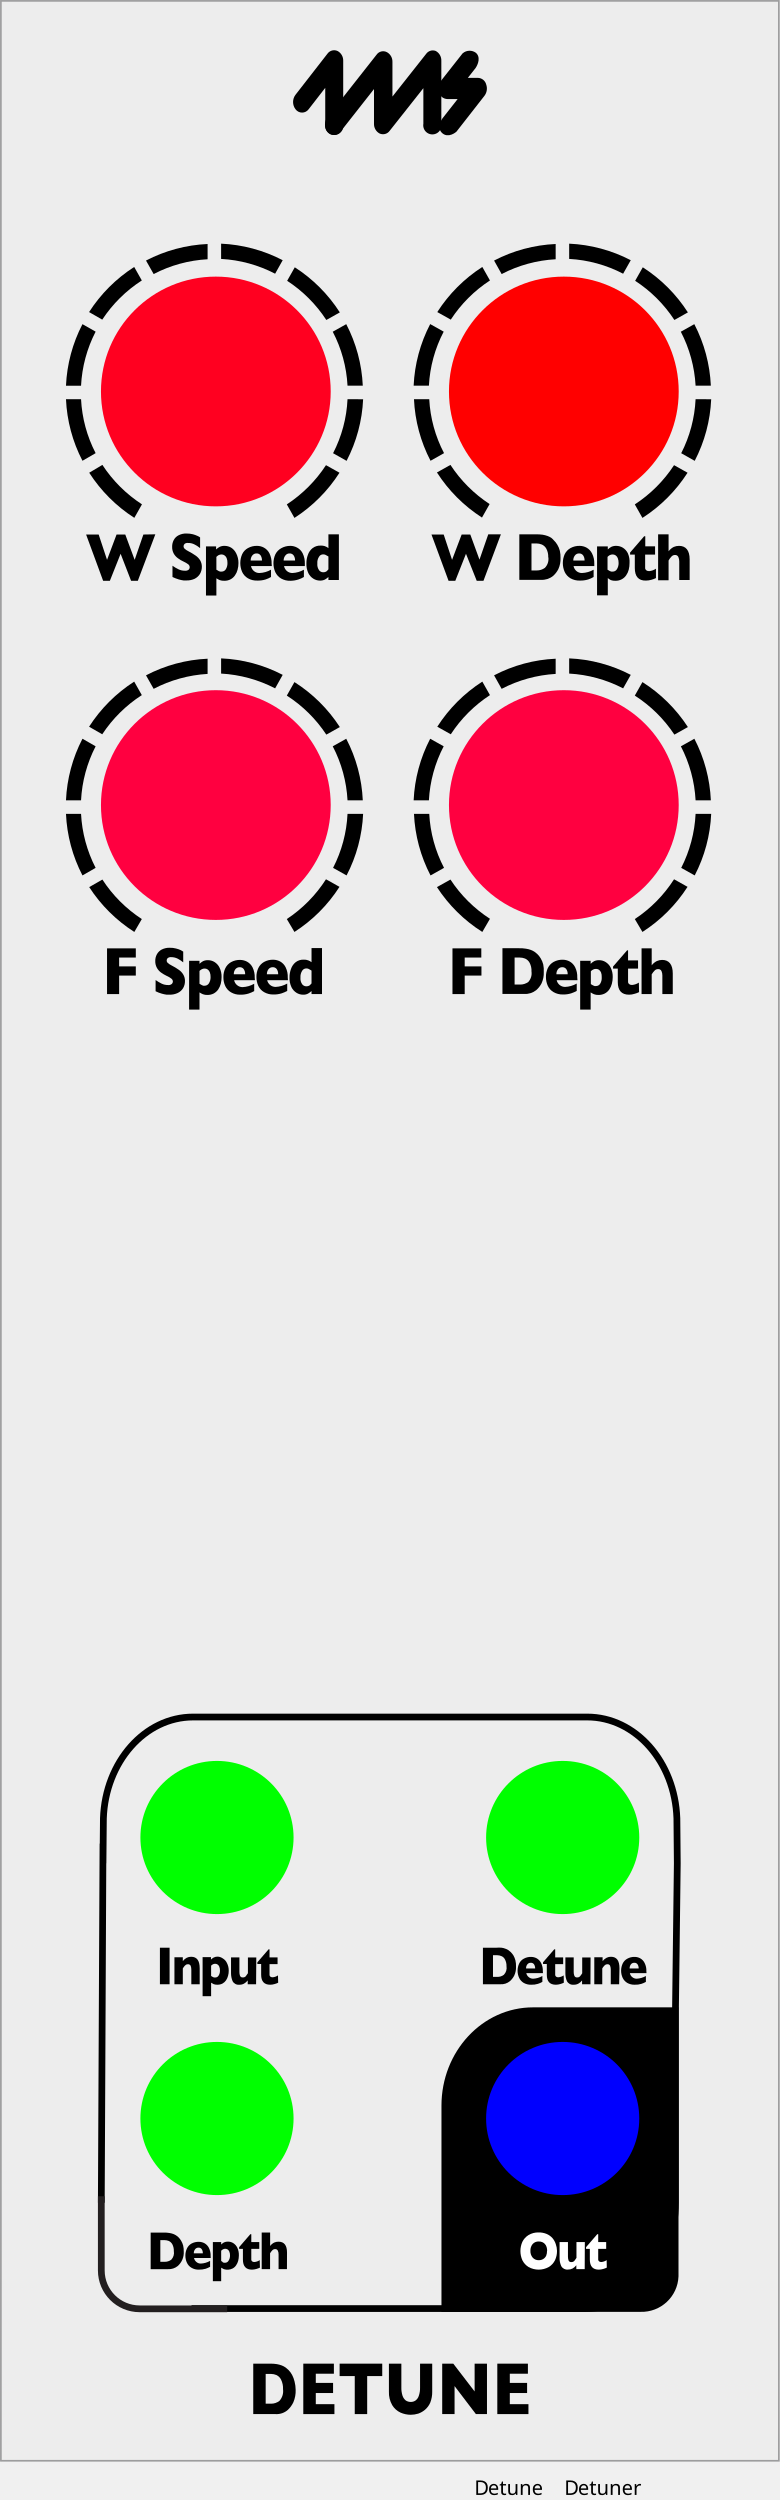
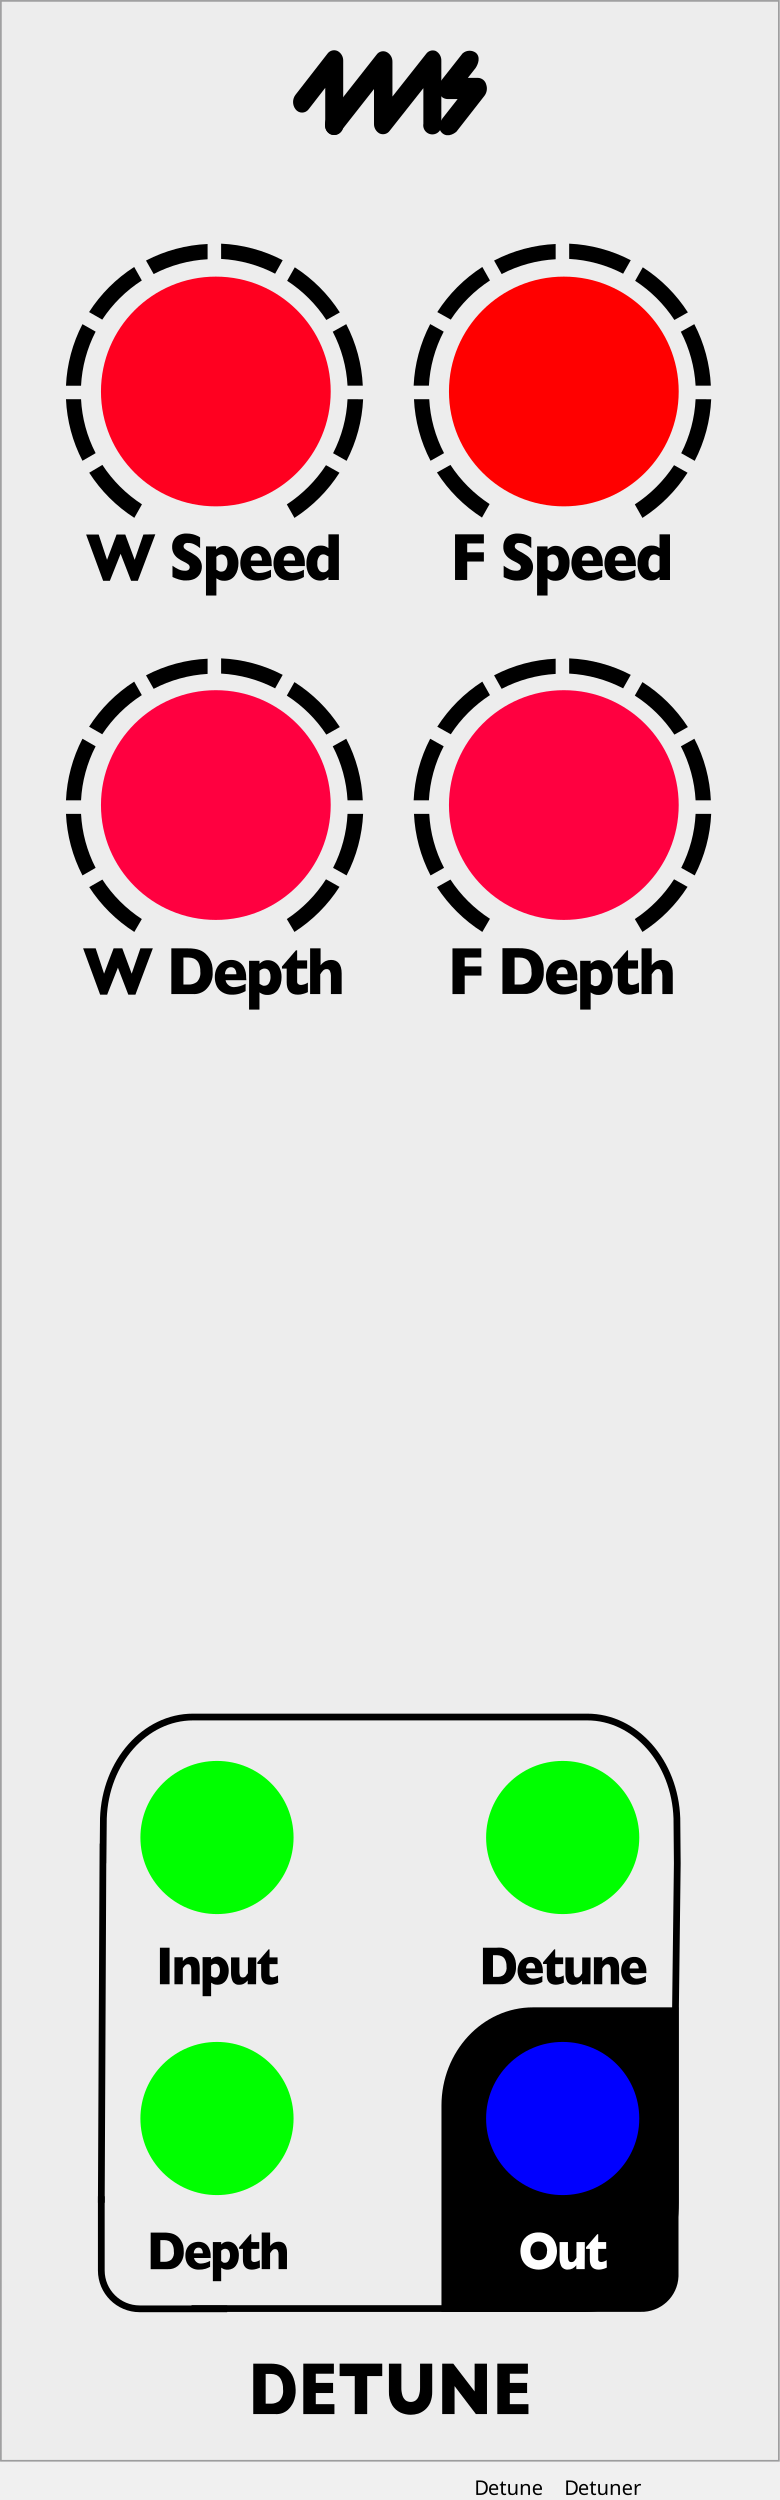
<svg xmlns="http://www.w3.org/2000/svg" width="40.73mm" height="130.6mm" viewBox="0 0 115.45 370.19">
  <g id="faceplate">
    <rect x="0.13" y="0.13" width="115.2" height="364.25" style="fill: #ededed;stroke: #9d9d9e;stroke-miterlimit: 10;stroke-width: 0.25px" />
    <path d="M100.47,318.76V297.24H78.94c-7.5,0-13.57,6.52-13.57,14.56v30.53H94.83a5.47,5.47,0,0,0,5.64-5.26V318.76Z" transform="translate(0)" />
-     <g>
-       <path d="M28.36,341.84H86.71c7.35,0,13.31-7,13.31-15.67V297.75l.27-21.85-.06-6.65c-.29-8.35-6.12-15-13.28-15H28.6c-7.17,0-13,6.67-13.29,15l-.06,6.65V273L15,326.17" transform="translate(0)" style="fill: none;stroke: #000;stroke-miterlimit: 10" />
-       <path d="M15,325.21v11a5.68,5.68,0,0,0,5.67,5.67H33.64" transform="translate(0)" style="fill: none;stroke: #231f20;stroke-miterlimit: 10" />
-     </g>
+     <path d="M28.36,341.84H86.71c7.35,0,13.31-7,13.31-15.67V297.75l.27-21.85-.06-6.65c-.29-8.35-6.12-15-13.28-15H28.6c-7.17,0-13,6.67-13.29,15l-.06,6.65V273L15,326.17" transform="translate(0)" style="fill: none;stroke: #000;stroke-miterlimit: 10" />
+     <path d="M15,325.21v11a5.68,5.68,0,0,0,5.67,5.67H33.64" transform="translate(0)" style="fill: none;stroke: #000;stroke-miterlimit: 10" />
    <g>
      <path d="M43.78,353.88a4.28,4.28,0,0,1-.34,1.84,3.76,3.76,0,0,1-.81,1.12,2.53,2.53,0,0,1-1.83.63H37.5V350H40a5.55,5.55,0,0,1,1,.07,4.26,4.26,0,0,1,.73.2,2.65,2.65,0,0,1,.56.3,3.58,3.58,0,0,1,.41.35,3.24,3.24,0,0,1,.55.74,4.17,4.17,0,0,1,.37,1A5.15,5.15,0,0,1,43.78,353.88Zm-1.87-.09a2.92,2.92,0,0,0-.29-1.42,1.48,1.48,0,0,0-.68-.68,2.14,2.14,0,0,0-.81-.17h-.79v4.41h.79a2,2,0,0,0,1.25-.42A2.15,2.15,0,0,0,41.91,353.79Z" transform="translate(0)" />
      <path d="M49.52,357.47H44.91V350h4.53v1.49H46.76v1.36h2.56v1.5H46.76V356h2.76Z" transform="translate(0)" />
      <path d="M56.6,351.84H54.37v5.63H52.53v-5.63H50.29V350H56.6Z" transform="translate(0)" />
      <path d="M64,354.14a4.2,4.2,0,0,1-.29,1.63,2.87,2.87,0,0,1-.78,1.06,3.22,3.22,0,0,1-1,.57,3.89,3.89,0,0,1-1.11.17,3.79,3.79,0,0,1-1.51-.32,2.81,2.81,0,0,1-1.23-1.1,3.7,3.7,0,0,1-.49-2V350h1.84v3.53a3.75,3.75,0,0,0,.17,1.21,1.54,1.54,0,0,0,.48.71,1.32,1.32,0,0,0,.74.22,1.2,1.2,0,0,0,.72-.22,1.37,1.37,0,0,0,.48-.7,3.47,3.47,0,0,0,.18-1.21V350H64Z" transform="translate(0)" />
      <path d="M72.11,357.47H70.47l-3.16-4.15v4.15H65.48V350h1.64l3.16,4.12V350h1.83Z" transform="translate(0)" />
      <path d="M78.25,357.47H73.64V350h4.53v1.49H75.49v1.36h2.56v1.5H75.49V356h2.76Z" transform="translate(0)" />
    </g>
    <g>
      <path d="M76.41,291.21a2.87,2.87,0,0,1-.27,1.34,2.92,2.92,0,0,1-.63.81,2,2,0,0,1-1.43.46H71.51v-5.41h2a4.2,4.2,0,0,1,.76,0,2.34,2.34,0,0,1,.58.15,1.91,1.91,0,0,1,.43.21,2.13,2.13,0,0,1,.32.26,2.84,2.84,0,0,1,.43.53,2.93,2.93,0,0,1,.29.72A3.48,3.48,0,0,1,76.41,291.21ZM75,291.14a2,2,0,0,0-.23-1,1,1,0,0,0-.53-.49,1.58,1.58,0,0,0-.63-.13H73v3.21h.61a1.54,1.54,0,0,0,1-.31A1.47,1.47,0,0,0,75,291.14Z" transform="translate(0)" />
-       <path d="M80.4,292.17H77.93a1,1,0,0,0,.36.59,1,1,0,0,0,.64.24,3.08,3.08,0,0,0,1.38-.4v.87a3.42,3.42,0,0,1-.66.29,3,3,0,0,1-1,.13,2.11,2.11,0,0,1-1.1-.27,1.7,1.7,0,0,1-.68-.75,2.53,2.53,0,0,1,0-2.11,1.58,1.58,0,0,1,.68-.72,2.11,2.11,0,0,1,1.1-.27,1.75,1.75,0,0,1,.82.21,1.62,1.62,0,0,1,.65.69,2.54,2.54,0,0,1,.26,1.22Zm-1.16-.69a1.06,1.06,0,0,0-.17-.62.55.55,0,0,0-.48-.22.6.6,0,0,0-.5.23.91.91,0,0,0-.19.61Z" transform="translate(0)" />
+       <path d="M80.4,292.17H77.93a1,1,0,0,0,.36.59,1,1,0,0,0,.64.24,3.12,3.12,0,0,0,1.38-.4v.87a3.42,3.42,0,0,1-.66.29,3.06,3.06,0,0,1-1,.13,2.11,2.11,0,0,1-1.1-.27,1.7,1.7,0,0,1-.68-.75,2.53,2.53,0,0,1,0-2.11,1.58,1.58,0,0,1,.68-.72,2.11,2.11,0,0,1,1.1-.27,1.75,1.75,0,0,1,.82.21,1.62,1.62,0,0,1,.65.69,2.54,2.54,0,0,1,.26,1.22Zm-1.16-.69a1.06,1.06,0,0,0-.17-.62.55.55,0,0,0-.48-.22.6.6,0,0,0-.5.23.91.91,0,0,0-.19.61Z" transform="translate(0)" />
      <path d="M83.49,293.59a2.58,2.58,0,0,1-.53.2,2.24,2.24,0,0,1-.65.1c-.9,0-1.34-.49-1.34-1.48v-1.59h-.56v-.25l1.66-1.92h.14v1.19h1.18v1H82.21v1.27a3.21,3.21,0,0,0,0,.36.43.43,0,0,0,.14.23.55.55,0,0,0,.34.09,1.68,1.68,0,0,0,.78-.28Z" transform="translate(0)" />
      <path d="M87.43,293.82H86.19v-.57a1.63,1.63,0,0,1-.55.48,1.35,1.35,0,0,1-.69.16,1,1,0,0,1-1-.53,2.79,2.79,0,0,1-.23-1.18v-2.34h1.23V292a1.42,1.42,0,0,0,.1.57.39.39,0,0,0,.41.24.54.54,0,0,0,.43-.17,2.92,2.92,0,0,0,.32-.45v-2.34h1.24Z" transform="translate(0)" />
-       <path d="M91.68,293.82H90.44v-2.15a1.7,1.7,0,0,0-.09-.57.39.39,0,0,0-.41-.24.57.57,0,0,0-.27.06.87.87,0,0,0-.21.17l-.15.19-.13.2v2.34H88v-4h1.23v.57a1.83,1.83,0,0,1,.59-.49,1.38,1.38,0,0,1,.65-.15q1.26,0,1.26,1.71Z" transform="translate(0)" />
-       <path d="M95.73,292.17H93.27a.93.93,0,0,0,.35.59,1,1,0,0,0,.64.24,3.05,3.05,0,0,0,1.38-.4v.87a3.42,3.42,0,0,1-.66.29,3,3,0,0,1-1,.13,2.11,2.11,0,0,1-1.1-.27,1.76,1.76,0,0,1-.68-.75,2.53,2.53,0,0,1,0-2.11,1.63,1.63,0,0,1,.68-.72,2.11,2.11,0,0,1,1.1-.27,1.72,1.72,0,0,1,.82.21,1.56,1.56,0,0,1,.65.69,2.43,2.43,0,0,1,.26,1.22Zm-1.16-.69a1.06,1.06,0,0,0-.17-.62.55.55,0,0,0-.48-.22.61.61,0,0,0-.5.23,1,1,0,0,0-.19.61Z" transform="translate(0)" />
+       <path d="M91.68,293.82H90.44v-2.15a1.7,1.7,0,0,0-.09-.57.4.4,0,0,0-.42-.24.55.55,0,0,0-.26.06.87.87,0,0,0-.21.17l-.15.19-.13.2v2.34H87.94v-4h1.24v.57a1.83,1.83,0,0,1,.59-.49,1.38,1.38,0,0,1,.65-.15q1.26,0,1.26,1.71Z" transform="translate(0)" />
+       <path d="M95.73,292.17H93.27a.93.93,0,0,0,.35.59,1,1,0,0,0,.64.24,3.05,3.05,0,0,0,1.38-.4v.87a3.42,3.42,0,0,1-.66.29,3,3,0,0,1-1,.13,2.11,2.11,0,0,1-1.1-.27,1.76,1.76,0,0,1-.68-.75,2.53,2.53,0,0,1,0-2.11,1.63,1.63,0,0,1,.68-.72,2.11,2.11,0,0,1,1.1-.27,1.72,1.72,0,0,1,.82.21,1.56,1.56,0,0,1,.65.69,2.54,2.54,0,0,1,.26,1.22Zm-1.16-.69a1.06,1.06,0,0,0-.17-.62.55.55,0,0,0-.48-.22.61.61,0,0,0-.5.23.91.91,0,0,0-.19.61Z" transform="translate(0)" />
    </g>
    <g>
      <path d="M82.48,333.3a3.21,3.21,0,0,1-.3,1.39,2.42,2.42,0,0,1-.92,1,3.08,3.08,0,0,1-3,0,2.51,2.51,0,0,1-.91-1,3.36,3.36,0,0,1,0-2.73,2.42,2.42,0,0,1,.91-1,2.75,2.75,0,0,1,1.5-.39,3,3,0,0,1,1.18.22,2.51,2.51,0,0,1,.85.6,2.6,2.6,0,0,1,.5.89A3.16,3.16,0,0,1,82.48,333.3Zm-1.46,0a1.94,1.94,0,0,0-.08-.56,1.11,1.11,0,0,0-.24-.44,1.05,1.05,0,0,0-.39-.29,1.25,1.25,0,0,0-.53-.1,1.15,1.15,0,0,0-.91.38,1.5,1.5,0,0,0-.33,1,1.47,1.47,0,0,0,.33,1,1.14,1.14,0,0,0,.91.39,1.2,1.2,0,0,0,.67-.18,1.14,1.14,0,0,0,.43-.49A1.81,1.81,0,0,0,81,333.3Z" transform="translate(0)" style="fill: #fff" />
      <path d="M86.58,336H85.34v-.57a2,2,0,0,1-.55.48,1.46,1.46,0,0,1-.69.16,1,1,0,0,1-1-.53,2.8,2.8,0,0,1-.24-1.18V332h1.24v2.15a1.7,1.7,0,0,0,.09.57.4.4,0,0,0,.42.24.58.58,0,0,0,.43-.17,3.8,3.8,0,0,0,.32-.45V332h1.24Z" transform="translate(0)" style="fill: #fff" />
      <path d="M89.85,335.78a3,3,0,0,1-.53.2,2.5,2.5,0,0,1-.65.1c-.89,0-1.33-.5-1.33-1.49V333h-.56v-.25l1.66-1.92h.14V332h1.18v1H88.58v1.27a1.84,1.84,0,0,0,0,.36.37.37,0,0,0,.14.23.51.51,0,0,0,.34.09,1.65,1.65,0,0,0,.77-.28Z" transform="translate(0)" style="fill: #fff" />
    </g>
    <g>
      <path d="M25.11,293.82H23.68v-5.41h1.43Z" transform="translate(0)" />
      <path d="M29.57,293.82H28.33v-2.15a1.7,1.7,0,0,0-.09-.57.41.41,0,0,0-.42-.24.6.6,0,0,0-.27.06,1.06,1.06,0,0,0-.2.17l-.15.19-.13.2v2.34H25.83v-4h1.24v.57a1.8,1.8,0,0,1,.58-.49,1.45,1.45,0,0,1,.66-.15q1.26,0,1.26,1.71Z" transform="translate(0)" />
      <path d="M33.87,291.8a2.76,2.76,0,0,1-.1.77,2.15,2.15,0,0,1-.3.67,1.53,1.53,0,0,1-.53.48,1.6,1.6,0,0,1-.75.17,1.54,1.54,0,0,1-.54-.08,2.56,2.56,0,0,1-.39-.22v2H30v-5.79h1.24v.36a1.73,1.73,0,0,1,.41-.3,1.18,1.18,0,0,1,.61-.13A1.44,1.44,0,0,1,33,290a1.52,1.52,0,0,1,.6.67A2.41,2.41,0,0,1,33.87,291.8Zm-1.3,0a1.42,1.42,0,0,0-.1-.59.66.66,0,0,0-.26-.32.56.56,0,0,0-.33-.1.68.68,0,0,0-.36.08,1.21,1.21,0,0,0-.26.2v1.52l.14.09.15.08.15.06.18,0a.57.57,0,0,0,.49-.28A1.32,1.32,0,0,0,32.57,291.84Z" transform="translate(0)" />
      <path d="M37.92,293.82H36.68v-.57a1.73,1.73,0,0,1-.55.48,1.35,1.35,0,0,1-.69.16,1,1,0,0,1-1-.53,3,3,0,0,1-.23-1.18v-2.34h1.24V292a1.62,1.62,0,0,0,.09.57.4.4,0,0,0,.42.24.54.54,0,0,0,.43-.17,3.8,3.8,0,0,0,.32-.45v-2.34h1.24Z" transform="translate(0)" />
      <path d="M41.19,293.59a2.58,2.58,0,0,1-.53.2,2.19,2.19,0,0,1-.65.1c-.89,0-1.34-.49-1.34-1.48v-1.59h-.56v-.25l1.66-1.92h.14v1.19H41.1v1H39.91v1.27a1.73,1.73,0,0,0,0,.36.41.41,0,0,0,.13.23.55.55,0,0,0,.34.09,1.64,1.64,0,0,0,.78-.28Z" transform="translate(0)" />
    </g>
    <g>
      <path d="M27.21,333.4a2.65,2.65,0,0,1-.9,2.15,2.1,2.1,0,0,1-1.43.46H22.31v-5.42h2a4.18,4.18,0,0,1,.76.06,3,3,0,0,1,.57.14,2.57,2.57,0,0,1,.44.22,2.72,2.72,0,0,1,.32.25,2.52,2.52,0,0,1,.42.54,2.71,2.71,0,0,1,.3.71A3.62,3.62,0,0,1,27.21,333.4Zm-1.47-.07a2,2,0,0,0-.22-1,1.15,1.15,0,0,0-.53-.5,1.76,1.76,0,0,0-.63-.12h-.62v3.21h.62a1.6,1.6,0,0,0,1-.31A1.47,1.47,0,0,0,25.74,333.33Z" transform="translate(0)" />
-       <path d="M31.2,334.36H28.73a1,1,0,0,0,.36.59.93.93,0,0,0,.64.23,3,3,0,0,0,1.38-.4v.88a4.18,4.18,0,0,1-.66.29,3.39,3.39,0,0,1-1,.13,2,2,0,0,1-1.1-.28,1.65,1.65,0,0,1-.67-.74,2.43,2.43,0,0,1-.23-1.06,2.38,2.38,0,0,1,.23-1.05,1.63,1.63,0,0,1,.67-.73,2.24,2.24,0,0,1,1.1-.26,1.76,1.76,0,0,1,.83.21,1.65,1.65,0,0,1,.65.68,2.61,2.61,0,0,1,.26,1.23Zm-1.17-.7a1,1,0,0,0-.16-.61.56.56,0,0,0-.48-.23.61.61,0,0,0-.5.24.88.88,0,0,0-.19.6Z" transform="translate(0)" />
+       <path d="M31.2,334.36H28.73a1,1,0,0,0,.36.59.93.93,0,0,0,.63.23,3,3,0,0,0,1.39-.4v.88a4.18,4.18,0,0,1-.66.29,3.39,3.39,0,0,1-1,.13,2,2,0,0,1-1.1-.28,1.73,1.73,0,0,1-.68-.74,2.42,2.42,0,0,1-.22-1.06,2.38,2.38,0,0,1,.22-1.05,1.71,1.71,0,0,1,.68-.73,2.24,2.24,0,0,1,1.1-.26,1.76,1.76,0,0,1,.83.21,1.65,1.65,0,0,1,.65.68,2.61,2.61,0,0,1,.26,1.23Zm-1.17-.7a1,1,0,0,0-.16-.61.56.56,0,0,0-.48-.23.59.59,0,0,0-.5.24.88.88,0,0,0-.19.6Z" transform="translate(0)" />
      <path d="M35.37,334a3.25,3.25,0,0,1-.1.77,2.16,2.16,0,0,1-.31.67,1.38,1.38,0,0,1-.52.47,1.73,1.73,0,0,1-1.29.1,2.65,2.65,0,0,1-.4-.22v2H31.52V332h1.23v.36a2.45,2.45,0,0,1,.41-.31,1.32,1.32,0,0,1,.61-.12,1.47,1.47,0,0,1,.75.21,1.66,1.66,0,0,1,.61.67A2.48,2.48,0,0,1,35.37,334Zm-1.31,0a1.37,1.37,0,0,0-.1-.58.72.72,0,0,0-.25-.33.7.7,0,0,0-.33-.1.74.74,0,0,0-.36.08,1.31,1.31,0,0,0-.27.21v1.52l.14.08L33,335l.16.06.18,0a.58.58,0,0,0,.49-.28A1.35,1.35,0,0,0,34.06,334Z" transform="translate(0)" />
      <path d="M38.49,335.78a3.33,3.33,0,0,1-.53.2,2.64,2.64,0,0,1-.65.1c-.89,0-1.34-.5-1.34-1.49V333h-.56v-.25l1.66-1.92h.14V332h1.18v1H37.21v1.27a1.73,1.73,0,0,0,0,.36.36.36,0,0,0,.13.23.55.55,0,0,0,.34.09,1.64,1.64,0,0,0,.78-.28Z" transform="translate(0)" />
      <path d="M42.49,336H41.25v-2.2a1.17,1.17,0,0,0-.11-.53.4.4,0,0,0-.4-.23.54.54,0,0,0-.41.17,2,2,0,0,0-.34.45V336H38.75v-5.42H40v2a1.7,1.7,0,0,1,.6-.51,1.53,1.53,0,0,1,.64-.13c.84,0,1.26.54,1.26,1.61Z" transform="translate(0)" />
    </g>
    <path d="M103,57.11h2.26A21.88,21.88,0,0,0,102.81,48l-2,1.12A19.6,19.6,0,0,1,103,57.11Z" transform="translate(0)" />
    <path d="M103,59.11a19.55,19.55,0,0,1-2.13,8l2,1.13a21.88,21.88,0,0,0,2.44-9.12Z" transform="translate(0)" />
    <g>
      <path d="M23,79.12,20.41,86h-1l-1.55-4-1.59,4h-1l-2.52-6.85h1.86l1.24,3.75,1.41-3.75h1.29l1.39,3.75,1.29-3.75Z" transform="translate(0)" />
      <path d="M29.89,83.92A2.07,2.07,0,0,1,29.6,85a2,2,0,0,1-.79.71,2.73,2.73,0,0,1-1.18.24l-.45,0a4.81,4.81,0,0,1-.71-.15,6.81,6.81,0,0,1-.93-.36V83.77a5.63,5.63,0,0,0,.89.53,2.11,2.11,0,0,0,.93.21.78.78,0,0,0,.6-.17.53.53,0,0,0,.13-.33.56.56,0,0,0-.23-.46,3.72,3.72,0,0,0-.67-.39,4.16,4.16,0,0,1-.86-.51,2.14,2.14,0,0,1-.61-.69,2,2,0,0,1-.23-1,2.07,2.07,0,0,1,.24-1,1.63,1.63,0,0,1,.72-.7A2.39,2.39,0,0,1,27.63,79a3.89,3.89,0,0,1,.93.11,4.1,4.1,0,0,1,.69.25,1.81,1.81,0,0,1,.38.22v1.58a4.72,4.72,0,0,0-.81-.53,2,2,0,0,0-1-.23.67.67,0,0,0-.49.14.49.49,0,0,0-.15.36.47.47,0,0,0,.15.35,2.46,2.46,0,0,0,.54.36,9.32,9.32,0,0,1,1.1.66,2.43,2.43,0,0,1,.65.67A1.89,1.89,0,0,1,29.89,83.92Z" transform="translate(0)" />
      <path d="M35.31,83.36a3.44,3.44,0,0,1-.13,1,2.52,2.52,0,0,1-.38.83,1.84,1.84,0,0,1-.65.59,1.89,1.89,0,0,1-.94.22,1.75,1.75,0,0,1-.67-.1,3.06,3.06,0,0,1-.5-.27v2.55H30.5V80.91H32v.45a2.39,2.39,0,0,1,.52-.38,1.6,1.6,0,0,1,.76-.15,1.93,1.93,0,0,1,.94.26,2.07,2.07,0,0,1,.75.84A3.06,3.06,0,0,1,35.31,83.36Zm-1.63,0a1.89,1.89,0,0,0-.12-.73.89.89,0,0,0-.33-.4.76.76,0,0,0-.4-.13,1,1,0,0,0-.46.1,1.87,1.87,0,0,0-.33.26v1.9l.18.1a.87.87,0,0,0,.18.11l.2.07a.85.85,0,0,0,.23,0,.72.72,0,0,0,.61-.35A1.66,1.66,0,0,0,33.68,83.4Z" transform="translate(0)" />
      <path d="M40.25,83.82H37.17a1.23,1.23,0,0,0,.44.75,1.22,1.22,0,0,0,.8.28,3.74,3.74,0,0,0,1.72-.49v1.08a3.94,3.94,0,0,1-.82.37,3.86,3.86,0,0,1-1.23.16,2.56,2.56,0,0,1-1.37-.34,2.12,2.12,0,0,1-.85-.93,3.25,3.25,0,0,1,0-2.64,2,2,0,0,1,.85-.9,2.65,2.65,0,0,1,1.37-.33,2.1,2.1,0,0,1,1,.26,2,2,0,0,1,.82.85,3.28,3.28,0,0,1,.32,1.53ZM38.79,83a1.34,1.34,0,0,0-.2-.76.7.7,0,0,0-.6-.29.77.77,0,0,0-.63.3,1.13,1.13,0,0,0-.24.75Z" transform="translate(0)" />
      <path d="M45.14,83.82H42.06a1.28,1.28,0,0,0,.44.75,1.24,1.24,0,0,0,.8.28A3.78,3.78,0,0,0,45,84.36v1.08a4.19,4.19,0,0,1-.82.37A4,4,0,0,1,43,86a2.62,2.62,0,0,1-1.38-.34,2.18,2.18,0,0,1-.85-.93,3.25,3.25,0,0,1,0-2.64,2.11,2.11,0,0,1,.85-.9A2.71,2.71,0,0,1,43,80.83a2.09,2.09,0,0,1,1,.26,1.93,1.93,0,0,1,.82.85,3.28,3.28,0,0,1,.32,1.53ZM43.69,83a1.27,1.27,0,0,0-.21-.76.7.7,0,0,0-.6-.29.74.74,0,0,0-.62.3A1.13,1.13,0,0,0,42,83Z" transform="translate(0)" />
      <path d="M50.18,85.88H48.63v-.44a3,3,0,0,1-.52.38,1.57,1.57,0,0,1-.76.15,1.81,1.81,0,0,1-.93-.27,2,2,0,0,1-.76-.83,3.08,3.08,0,0,1-.29-1.44,3.57,3.57,0,0,1,.22-1.27,2.13,2.13,0,0,1,.7-1,1.84,1.84,0,0,1,1.17-.37,1.64,1.64,0,0,1,1.17.38V79.12h1.55ZM48.63,84.3V82.4l-.43-.24a.8.8,0,0,0-.36-.07.69.69,0,0,0-.6.35,1.58,1.58,0,0,0-.25,1,1.47,1.47,0,0,0,.26,1,.76.76,0,0,0,.59.3.9.9,0,0,0,.46-.1A1.79,1.79,0,0,0,48.63,84.3Z" transform="translate(0)" />
    </g>
    <g>
      <path d="M40.74,40.53l1.12-2a21.89,21.89,0,0,0-9.12-2.45v2.26A19.61,19.61,0,0,1,40.74,40.53Z" transform="translate(0)" />
      <path d="M48.32,47.38l2-1.12a22.13,22.13,0,0,0-6.67-6.68l-1.13,2A19.89,19.89,0,0,1,48.32,47.38Z" transform="translate(0)" />
      <path d="M21,41.53l-1.13-2a22.17,22.17,0,0,0-6.68,6.68l1.95,1.12A19.93,19.93,0,0,1,21,41.53Z" transform="translate(0)" />
      <path d="M51.46,57.11h2.26A21.89,21.89,0,0,0,51.27,48l-2,1.12A19.45,19.45,0,0,1,51.46,57.11Z" transform="translate(0)" />
      <path d="M30.74,38.39V36.13a21.89,21.89,0,0,0-9.12,2.45l1.13,2A19.6,19.6,0,0,1,30.74,38.39Z" transform="translate(0)" />
      <path d="M15.16,68.84,13.21,70a22.17,22.17,0,0,0,6.68,6.68l1.13-2A20,20,0,0,1,15.16,68.84Z" transform="translate(0)" />
      <path d="M42.47,74.69l1.13,2A22.13,22.13,0,0,0,50.27,70l-2-1.12A20,20,0,0,1,42.47,74.69Z" transform="translate(0)" />
      <path d="M51.46,59.11a19.41,19.41,0,0,1-2.14,8l2,1.13a21.89,21.89,0,0,0,2.45-9.12Z" transform="translate(0)" />
      <path d="M12,59.11H9.77a21.88,21.88,0,0,0,2.44,9.12l1.95-1.13A19.55,19.55,0,0,1,12,59.11Z" transform="translate(0)" />
      <path d="M14.16,49.11,12.21,48a21.88,21.88,0,0,0-2.44,9.12H12A19.6,19.6,0,0,1,14.16,49.11Z" transform="translate(0)" />
    </g>
    <g>
-       <path d="M74.17,79.12,71.59,86h-1L69,82l-1.58,4h-1l-2.53-6.85H65.7l1.24,3.75,1.42-3.75h1.28L71,82.87l1.3-3.75Z" transform="translate(0)" />
-       <path d="M83,82.62a3.59,3.59,0,0,1-.33,1.67,3.44,3.44,0,0,1-.78,1,2.63,2.63,0,0,1-1.8.57H76.9V79.12h2.47a6.46,6.46,0,0,1,1,.06,4.43,4.43,0,0,1,.72.19,2.72,2.72,0,0,1,.54.27A2.55,2.55,0,0,1,82,80a3,3,0,0,1,.53.67,3.13,3.13,0,0,1,.37.89A4.31,4.31,0,0,1,83,82.62Zm-1.82-.09a2.53,2.53,0,0,0-.28-1.28,1.41,1.41,0,0,0-.67-.62,2.18,2.18,0,0,0-.79-.16H78.7v4h.76a2,2,0,0,0,1.22-.38A1.87,1.87,0,0,0,81.2,82.53Z" transform="translate(0)" />
-       <path d="M88,83.82H84.93a1.28,1.28,0,0,0,.44.75,1.24,1.24,0,0,0,.8.28,3.78,3.78,0,0,0,1.73-.49v1.08a4.19,4.19,0,0,1-.82.37,4,4,0,0,1-1.23.16,2.62,2.62,0,0,1-1.38-.34,2.18,2.18,0,0,1-.85-.93,3.25,3.25,0,0,1,0-2.64,2.11,2.11,0,0,1,.85-.9,2.71,2.71,0,0,1,1.38-.33,2.16,2.16,0,0,1,1,.26,2,2,0,0,1,.81.85A3.16,3.16,0,0,1,88,83.47ZM86.56,83a1.27,1.27,0,0,0-.21-.76.7.7,0,0,0-.6-.29.75.75,0,0,0-.62.3,1.13,1.13,0,0,0-.24.75Z" transform="translate(0)" />
-       <path d="M93.22,83.36a3.85,3.85,0,0,1-.12,1,2.52,2.52,0,0,1-.38.83,1.79,1.79,0,0,1-.66.59,1.88,1.88,0,0,1-.93.22,1.81,1.81,0,0,1-.68-.1A3,3,0,0,1,90,85.6v2.55H88.41V80.91H90v.45a2.33,2.33,0,0,1,.51-.38,1.65,1.65,0,0,1,.77-.15,1.9,1.9,0,0,1,.93.26,2,2,0,0,1,.76.84A3.06,3.06,0,0,1,93.22,83.36Zm-1.62,0a1.87,1.87,0,0,0-.13-.73.88.88,0,0,0-.32-.4.79.79,0,0,0-.41-.13,1,1,0,0,0-.45.1,1.35,1.35,0,0,0-.33.26v1.9l.17.1a.93.93,0,0,0,.19.11l.2.07a.78.78,0,0,0,.22,0,.71.71,0,0,0,.61-.35A1.66,1.66,0,0,0,91.6,83.4Z" transform="translate(0)" />
-       <path d="M97.13,85.6a3.7,3.7,0,0,1-.67.25,2.94,2.94,0,0,1-.81.12C94.54,86,94,85.35,94,84.12v-2h-.7v-.3l2.08-2.41h.17v1.49H97v1.22H95.53v1.6a2.81,2.81,0,0,0,0,.45.49.49,0,0,0,.17.28.67.67,0,0,0,.43.12,2.08,2.08,0,0,0,1-.36Z" transform="translate(0)" />
-       <path d="M102.12,85.88h-1.54V83.14a1.59,1.59,0,0,0-.13-.66.51.51,0,0,0-.51-.3.69.69,0,0,0-.51.23A2.5,2.5,0,0,0,99,83v2.92H97.45V79.12H99v2.51a2.27,2.27,0,0,1,.76-.64,1.92,1.92,0,0,1,.79-.16c1,0,1.57.66,1.57,2Z" transform="translate(0)" />
+       <path d="M71.65,83.15H69.18v2.73h-1.8V79.12h4.27v1.35H69.18v1.31h2.47Z" transform="translate(0)" />
+       <path d="M78.93,83.92a2.07,2.07,0,0,1-.29,1.1,2,2,0,0,1-.8.71,2.72,2.72,0,0,1-1.17.24l-.45,0a5.18,5.18,0,0,1-.72-.15,7.24,7.24,0,0,1-.92-.36V83.77a5.56,5.56,0,0,0,.88.53,2.15,2.15,0,0,0,.94.21.75.75,0,0,0,.59-.17.55.55,0,0,0,.14-.33.59.59,0,0,0-.23-.46,3.86,3.86,0,0,0-.68-.39,4.76,4.76,0,0,1-.86-.51,2.23,2.23,0,0,1-.6-.69,1.9,1.9,0,0,1-.23-1,2.06,2.06,0,0,1,.23-1,1.74,1.74,0,0,1,.72-.7A2.43,2.43,0,0,1,76.67,79a3.8,3.8,0,0,1,.92.11,4.25,4.25,0,0,1,.7.25,2.13,2.13,0,0,1,.38.22v1.58a5.24,5.24,0,0,0-.82-.53,2,2,0,0,0-1-.23.66.66,0,0,0-.48.14.49.49,0,0,0-.15.36.47.47,0,0,0,.15.35,2.46,2.46,0,0,0,.54.36,9.09,9.09,0,0,1,1.09.66,2.17,2.17,0,0,1,.65.67A1.8,1.8,0,0,1,78.93,83.92Z" transform="translate(0)" />
+       <path d="M84.34,83.36a3.85,3.85,0,0,1-.12,1,2.52,2.52,0,0,1-.38.83,1.79,1.79,0,0,1-.66.59,1.88,1.88,0,0,1-.93.22,1.81,1.81,0,0,1-.68-.1,3,3,0,0,1-.49-.27v2.55H79.53V80.91h1.55v.45a2.12,2.12,0,0,1,.51-.38,1.63,1.63,0,0,1,.76-.15,1.91,1.91,0,0,1,.94.26,2,2,0,0,1,.76.84A3.06,3.06,0,0,1,84.34,83.36Zm-1.62,0a1.87,1.87,0,0,0-.13-.73.88.88,0,0,0-.32-.4.79.79,0,0,0-.41-.13,1,1,0,0,0-.45.1,1.35,1.35,0,0,0-.33.26v1.9l.17.1a.93.93,0,0,0,.19.11l.19.07a.91.91,0,0,0,.23,0,.71.71,0,0,0,.61-.35A1.66,1.66,0,0,0,82.72,83.4Z" transform="translate(0)" />
+       <path d="M89.28,83.82H86.2a1.28,1.28,0,0,0,.44.75,1.24,1.24,0,0,0,.8.28,3.78,3.78,0,0,0,1.73-.49v1.08a4.19,4.19,0,0,1-.82.37,4,4,0,0,1-1.23.16,2.62,2.62,0,0,1-1.38-.34,2.18,2.18,0,0,1-.85-.93,3.25,3.25,0,0,1,0-2.64,2.11,2.11,0,0,1,.85-.9,2.71,2.71,0,0,1,1.38-.33,2.16,2.16,0,0,1,1,.26,2,2,0,0,1,.81.85,3.28,3.28,0,0,1,.32,1.53ZM87.83,83a1.27,1.27,0,0,0-.21-.76.7.7,0,0,0-.6-.29.75.75,0,0,0-.62.3,1.13,1.13,0,0,0-.24.75Z" transform="translate(0)" />
+       <path d="M94.18,83.82H91.1a1.23,1.23,0,0,0,.44.75,1.22,1.22,0,0,0,.8.28,3.74,3.74,0,0,0,1.72-.49v1.08a3.94,3.94,0,0,1-.82.37A3.86,3.86,0,0,1,92,86a2.56,2.56,0,0,1-1.37-.34,2.12,2.12,0,0,1-.85-.93,3.25,3.25,0,0,1,0-2.64,2,2,0,0,1,.85-.9A2.65,2.65,0,0,1,92,80.83a2.1,2.1,0,0,1,1,.26,2,2,0,0,1,.82.85,3.28,3.28,0,0,1,.32,1.53ZM92.72,83a1.34,1.34,0,0,0-.2-.76.7.7,0,0,0-.6-.29.77.77,0,0,0-.63.3,1.13,1.13,0,0,0-.24.75Z" transform="translate(0)" />
+       <path d="M99.21,85.88H97.66v-.44a2.39,2.39,0,0,1-.52.38,1.56,1.56,0,0,1-.75.15,1.85,1.85,0,0,1-.94-.27,2,2,0,0,1-.75-.83,3.07,3.07,0,0,1-.3-1.44,3.57,3.57,0,0,1,.22-1.27,2.2,2.2,0,0,1,.7-1,1.84,1.84,0,0,1,1.17-.37,2,2,0,0,1,.7.1,1.83,1.83,0,0,1,.47.28V79.12h1.55ZM97.66,84.3V82.4l-.42-.24a.8.8,0,0,0-.36-.07.71.71,0,0,0-.61.35,1.65,1.65,0,0,0-.24,1,1.47,1.47,0,0,0,.25,1,.77.77,0,0,0,.6.3.83.83,0,0,0,.45-.1A1.31,1.31,0,0,0,97.66,84.3Z" transform="translate(0)" />
    </g>
    <path d="M92.27,40.53l1.13-2a21.89,21.89,0,0,0-9.12-2.45v2.26A19.56,19.56,0,0,1,92.27,40.53Z" transform="translate(0)" />
    <path d="M99.86,47.38l2-1.12a22.17,22.17,0,0,0-6.68-6.68l-1.13,2A19.93,19.93,0,0,1,99.86,47.38Z" transform="translate(0)" />
    <path d="M72.55,41.53l-1.13-2a22.13,22.13,0,0,0-6.67,6.68l2,1.12A19.89,19.89,0,0,1,72.55,41.53Z" transform="translate(0)" />
    <path d="M82.28,38.39V36.13a21.89,21.89,0,0,0-9.12,2.45l1.12,2A19.61,19.61,0,0,1,82.28,38.39Z" transform="translate(0)" />
    <path d="M66.7,68.84l-2,1.12a22.13,22.13,0,0,0,6.67,6.68l1.13-2A20,20,0,0,1,66.7,68.84Z" transform="translate(0)" />
    <path d="M94,74.69l1.13,2A22.17,22.17,0,0,0,101.81,70l-2-1.12A20,20,0,0,1,94,74.69Z" transform="translate(0)" />
    <path d="M63.56,59.11H61.3a21.89,21.89,0,0,0,2.45,9.12l2-1.13A19.41,19.41,0,0,1,63.56,59.11Z" transform="translate(0)" />
    <path d="M65.7,49.11l-2-1.12a21.89,21.89,0,0,0-2.45,9.12h2.26A19.45,19.45,0,0,1,65.7,49.11Z" transform="translate(0)" />
    <g>
-       <path d="M20.11,144.46H17.64v2.74H15.85v-6.77h4.26v1.36H17.64v1.31h2.47Z" transform="translate(0)" />
-       <path d="M27.39,145.23a2.07,2.07,0,0,1-.28,1.1,1.9,1.9,0,0,1-.8.71,2.72,2.72,0,0,1-1.17.25l-.46,0a5.09,5.09,0,0,1-.71-.15,4.93,4.93,0,0,1-.93-.36v-1.66a6.5,6.5,0,0,0,.89.53,2.12,2.12,0,0,0,.94.21.73.73,0,0,0,.59-.18.53.53,0,0,0,.14-.32.56.56,0,0,0-.24-.46,2.82,2.82,0,0,0-.67-.39,5.74,5.74,0,0,1-.86-.51,2.2,2.2,0,0,1-.6-.69,2,2,0,0,1-.24-1,2,2,0,0,1,.24-1,1.76,1.76,0,0,1,.72-.71,2.52,2.52,0,0,1,1.19-.26,3.36,3.36,0,0,1,.92.11,3.78,3.78,0,0,1,.7.24,3.2,3.2,0,0,1,.37.22v1.59a4.76,4.76,0,0,0-.81-.54,2.12,2.12,0,0,0-1-.23.68.68,0,0,0-.49.15.46.46,0,0,0-.15.36.45.45,0,0,0,.15.34,2.46,2.46,0,0,0,.54.36,8.56,8.56,0,0,1,1.1.66,2.21,2.21,0,0,1,.65.68A1.83,1.83,0,0,1,27.39,145.23Z" transform="translate(0)" />
-       <path d="M32.81,144.68a3.83,3.83,0,0,1-.12,1,2.92,2.92,0,0,1-.38.84,2,2,0,0,1-.66.59,2,2,0,0,1-.94.22,1.73,1.73,0,0,1-.67-.11,3.06,3.06,0,0,1-.5-.27v2.55H28v-7.23h1.54v.45a2.44,2.44,0,0,1,.52-.39,1.63,1.63,0,0,1,.76-.15,1.85,1.85,0,0,1,.94.27,2,2,0,0,1,.75.84A3,3,0,0,1,32.81,144.68Zm-1.63,0a1.85,1.85,0,0,0-.12-.73.92.92,0,0,0-.33-.41.75.75,0,0,0-.4-.12.83.83,0,0,0-.45.1,1.56,1.56,0,0,0-.34.25v1.9l.18.11.18.1.2.08a.85.85,0,0,0,.23,0,.73.73,0,0,0,.61-.36A1.65,1.65,0,0,0,31.18,144.72Z" transform="translate(0)" />
-       <path d="M37.75,145.14H34.67a1.21,1.21,0,0,0,.44.74,1.23,1.23,0,0,0,.8.29,3.8,3.8,0,0,0,1.73-.5v1.09a4.68,4.68,0,0,1-.83.36,3.83,3.83,0,0,1-1.23.17,2.56,2.56,0,0,1-1.37-.35,2.1,2.1,0,0,1-.85-.92,3,3,0,0,1-.28-1.33,2.9,2.9,0,0,1,.28-1.31,2.08,2.08,0,0,1,.85-.91,2.65,2.65,0,0,1,1.37-.33,2.22,2.22,0,0,1,1,.26,2,2,0,0,1,.82.85,3.29,3.29,0,0,1,.32,1.54Zm-1.45-.87a1.28,1.28,0,0,0-.21-.77.7.7,0,0,0-.6-.28.79.79,0,0,0-.63.29,1.15,1.15,0,0,0-.24.76Z" transform="translate(0)" />
-       <path d="M42.64,145.14H39.56a1.27,1.27,0,0,0,1.24,1,3.8,3.8,0,0,0,1.73-.5v1.09a4.9,4.9,0,0,1-.82.36,3.83,3.83,0,0,1-1.23.17,2.62,2.62,0,0,1-1.38-.35,2.1,2.1,0,0,1-.85-.92,3.16,3.16,0,0,1-.28-1.33,3,3,0,0,1,.28-1.31,2.08,2.08,0,0,1,.85-.91,2.71,2.71,0,0,1,1.38-.33,2.28,2.28,0,0,1,1,.26,2,2,0,0,1,.81.85,3.17,3.17,0,0,1,.32,1.54Zm-1.45-.87a1.28,1.28,0,0,0-.21-.77.7.7,0,0,0-.6-.28.77.77,0,0,0-.62.29,1.15,1.15,0,0,0-.24.76Z" transform="translate(0)" />
-       <path d="M47.68,147.2H46.13v-.45a3,3,0,0,1-.52.38,1.44,1.44,0,0,1-.75.16,1.85,1.85,0,0,1-.94-.27,2,2,0,0,1-.76-.84,3.06,3.06,0,0,1-.29-1.43,3.59,3.59,0,0,1,.22-1.28,2.18,2.18,0,0,1,.7-1,1.84,1.84,0,0,1,1.17-.37,1.66,1.66,0,0,1,.69.11,1.87,1.87,0,0,1,.48.27v-2.09h1.55Zm-1.55-1.58v-1.9a3.19,3.19,0,0,0-.43-.25.78.78,0,0,0-.35-.07.72.72,0,0,0-.61.35,1.66,1.66,0,0,0-.25,1,1.47,1.47,0,0,0,.26,1,.77.77,0,0,0,.6.3,1,1,0,0,0,.45-.1A2.39,2.39,0,0,0,46.13,145.62Z" transform="translate(0)" />
+       <path d="M22.63,140.43l-2.58,6.86H19l-1.54-4-1.59,4H14.83l-2.52-6.86h1.86l1.24,3.75,1.41-3.75h1.29l1.39,3.75,1.29-3.75Z" transform="translate(0)" />
+       <path d="M31.49,143.94a3.26,3.26,0,0,1-1.12,2.69,2.6,2.6,0,0,1-1.79.57H25.37v-6.77h2.47a5.39,5.39,0,0,1,1,.07,3.51,3.51,0,0,1,.71.18,2.72,2.72,0,0,1,.54.27,2.67,2.67,0,0,1,.4.32,3,3,0,0,1,.54.67,3.6,3.6,0,0,1,.36.89A4.32,4.32,0,0,1,31.49,143.94Zm-1.83-.09a2.58,2.58,0,0,0-.27-1.29,1.46,1.46,0,0,0-.67-.62,2.17,2.17,0,0,0-.79-.15h-.77v4h.77a2,2,0,0,0,1.22-.38A1.9,1.9,0,0,0,29.66,143.85Z" transform="translate(0)" />
+       <path d="M36.48,145.14H33.4a1.21,1.21,0,0,0,.44.74,1.23,1.23,0,0,0,.8.29,3.8,3.8,0,0,0,1.73-.5v1.09a4.68,4.68,0,0,1-.83.36,3.83,3.83,0,0,1-1.23.17,2.58,2.58,0,0,1-1.37-.35,2.1,2.1,0,0,1-.85-.92,3,3,0,0,1-.28-1.33,2.9,2.9,0,0,1,.28-1.31,2.08,2.08,0,0,1,.85-.91,2.67,2.67,0,0,1,1.37-.33,2.22,2.22,0,0,1,1,.26,2,2,0,0,1,.82.85,3.29,3.29,0,0,1,.32,1.54ZM35,144.27a1.28,1.28,0,0,0-.21-.77.7.7,0,0,0-.6-.28.79.79,0,0,0-.63.29,1.15,1.15,0,0,0-.24.76Z" transform="translate(0)" />
+       <path d="M41.69,144.68a3.83,3.83,0,0,1-.12,1,2.92,2.92,0,0,1-.38.84,1.88,1.88,0,0,1-.66.59,2,2,0,0,1-.94.22,1.73,1.73,0,0,1-.67-.11,3.06,3.06,0,0,1-.5-.27v2.55H36.88v-7.23h1.54v.45a2.44,2.44,0,0,1,.52-.39,1.63,1.63,0,0,1,.76-.15,1.85,1.85,0,0,1,.94.27,2,2,0,0,1,.75.84A3,3,0,0,1,41.69,144.68Zm-1.63,0a1.85,1.85,0,0,0-.12-.73,1,1,0,0,0-.32-.41.81.81,0,0,0-.41-.12.83.83,0,0,0-.45.1,1.56,1.56,0,0,0-.34.25v1.9l.18.11.18.1.2.08a.85.85,0,0,0,.23,0,.73.73,0,0,0,.61-.36A1.65,1.65,0,0,0,40.06,144.72Z" transform="translate(0)" />
+       <path d="M45.59,146.91a3.17,3.17,0,0,1-.66.25,2.63,2.63,0,0,1-.81.13c-1.12,0-1.67-.62-1.67-1.86v-2h-.7v-.31l2.07-2.4H44v1.49h1.48v1.22H44V145a2.64,2.64,0,0,0,0,.45.42.42,0,0,0,.17.28.62.62,0,0,0,.42.12,2.12,2.12,0,0,0,1-.35Z" transform="translate(0)" />
+       <path d="M50.59,147.2H49v-2.58a.13.13,0,0,1,0-.06v-.11a1.59,1.59,0,0,0-.14-.66.49.49,0,0,0-.5-.29.7.7,0,0,0-.52.22,2.56,2.56,0,0,0-.42.56v2.92H45.92v-6.77h1.55v2.51a2.1,2.1,0,0,1,.75-.63,2,2,0,0,1,.8-.17c1,0,1.57.67,1.57,2Z" transform="translate(0)" />
    </g>
    <path d="M40.74,101.93l1.12-2a21.73,21.73,0,0,0-9.12-2.44v2.25A19.77,19.77,0,0,1,40.74,101.93Z" transform="translate(0)" />
    <path d="M48.32,108.78l2-1.12A22.13,22.13,0,0,0,43.6,101l-1.13,2A19.89,19.89,0,0,1,48.32,108.78Z" transform="translate(0)" />
    <path d="M21,102.93l-1.13-2a22.17,22.17,0,0,0-6.68,6.68l1.95,1.12A19.93,19.93,0,0,1,21,102.93Z" transform="translate(0)" />
    <path d="M51.46,118.51h2.26a21.89,21.89,0,0,0-2.45-9.12l-2,1.12A19.49,19.49,0,0,1,51.46,118.51Z" transform="translate(0)" />
    <path d="M30.74,99.79V97.54A21.73,21.73,0,0,0,21.62,100l1.13,2A19.76,19.76,0,0,1,30.74,99.79Z" transform="translate(0)" />
    <path d="M15.16,130.24l-1.95,1.12A22.17,22.17,0,0,0,19.89,138L21,136.09A19.93,19.93,0,0,1,15.16,130.24Z" transform="translate(0)" />
    <path d="M42.47,136.09,43.6,138a22.13,22.13,0,0,0,6.67-6.68l-2-1.12A19.89,19.89,0,0,1,42.47,136.09Z" transform="translate(0)" />
    <path d="M51.46,120.51a19.49,19.49,0,0,1-2.14,8l2,1.12a21.89,21.89,0,0,0,2.45-9.12Z" transform="translate(0)" />
    <path d="M12,120.51H9.77a21.88,21.88,0,0,0,2.44,9.12l1.95-1.12A19.64,19.64,0,0,1,12,120.51Z" transform="translate(0)" />
    <path d="M14.16,110.51l-1.95-1.12a21.88,21.88,0,0,0-2.44,9.12H12A19.64,19.64,0,0,1,14.16,110.51Z" transform="translate(0)" />
    <g>
      <path d="M71.29,144.46H68.81v2.74H67v-6.77h4.27v1.36H68.81v1.31h2.48Z" transform="translate(0)" />
-       <path d="M80.52,143.94a3.62,3.62,0,0,1-.33,1.67,3.44,3.44,0,0,1-.78,1,2.62,2.62,0,0,1-1.79.57H74.4v-6.77h2.48a5.19,5.19,0,0,1,1,.07,3.44,3.44,0,0,1,.72.18,2.72,2.72,0,0,1,.54.27,3.3,3.3,0,0,1,.4.32,3,3,0,0,1,.53.67,3.26,3.26,0,0,1,.37.89A4.33,4.33,0,0,1,80.52,143.94Zm-1.82-.09a2.47,2.47,0,0,0-.28-1.29,1.41,1.41,0,0,0-.67-.62,2.13,2.13,0,0,0-.79-.15H76.2v4H77a2,2,0,0,0,1.22-.38A1.87,1.87,0,0,0,78.7,143.85Z" transform="translate(0)" />
-       <path d="M85.51,145.14H82.43a1.27,1.27,0,0,0,1.24,1,3.77,3.77,0,0,0,1.73-.5v1.09a4.9,4.9,0,0,1-.82.36,3.83,3.83,0,0,1-1.23.17,2.62,2.62,0,0,1-1.38-.35,2.1,2.1,0,0,1-.85-.92,3.16,3.16,0,0,1-.28-1.33,3,3,0,0,1,.28-1.31,2.08,2.08,0,0,1,.85-.91,2.71,2.71,0,0,1,1.38-.33,2.25,2.25,0,0,1,1,.26,2,2,0,0,1,.81.85,3.17,3.17,0,0,1,.32,1.54Zm-1.45-.87a1.28,1.28,0,0,0-.21-.77.7.7,0,0,0-.6-.28.78.78,0,0,0-.62.29,1.15,1.15,0,0,0-.24.76Z" transform="translate(0)" />
-       <path d="M90.73,144.68a3.83,3.83,0,0,1-.13,1,2.67,2.67,0,0,1-.38.84,1.88,1.88,0,0,1-.66.59,2,2,0,0,1-.93.22,1.78,1.78,0,0,1-.68-.11,3,3,0,0,1-.49-.27v2.55H85.91v-7.23h1.55v.45a2.38,2.38,0,0,1,.51-.39,1.65,1.65,0,0,1,.77-.15,1.81,1.81,0,0,1,.93.27,2,2,0,0,1,.76.84A3,3,0,0,1,90.73,144.68Zm-1.63,0A1.67,1.67,0,0,0,89,144a.91.91,0,0,0-.32-.41.78.78,0,0,0-.41-.12.88.88,0,0,0-.45.1,1.31,1.31,0,0,0-.33.25v1.9l.17.11.19.1.2.08a.78.78,0,0,0,.22,0,.71.71,0,0,0,.61-.36A1.58,1.58,0,0,0,89.1,144.72Z" transform="translate(0)" />
+       <path d="M80.52,143.94a3.62,3.62,0,0,1-.33,1.67,3.44,3.44,0,0,1-.78,1,2.62,2.62,0,0,1-1.79.57H74.4v-6.77h2.48a5.19,5.19,0,0,1,1,.07,3.61,3.61,0,0,1,.72.18,2.72,2.72,0,0,1,.54.27,3.3,3.3,0,0,1,.4.32,3,3,0,0,1,.53.67,3.26,3.26,0,0,1,.37.89A4.33,4.33,0,0,1,80.52,143.94Zm-1.82-.09a2.47,2.47,0,0,0-.28-1.29,1.41,1.41,0,0,0-.67-.62,2.13,2.13,0,0,0-.79-.15H76.2v4H77a2,2,0,0,0,1.22-.38A1.87,1.87,0,0,0,78.7,143.85Z" transform="translate(0)" />
+       <path d="M85.51,145.14H82.43a1.27,1.27,0,0,0,1.24,1,3.8,3.8,0,0,0,1.73-.5v1.09a4.9,4.9,0,0,1-.82.36,3.83,3.83,0,0,1-1.23.17,2.62,2.62,0,0,1-1.38-.35,2.1,2.1,0,0,1-.85-.92,3.16,3.16,0,0,1-.28-1.33,3,3,0,0,1,.28-1.31,2.08,2.08,0,0,1,.85-.91,2.71,2.71,0,0,1,1.38-.33,2.28,2.28,0,0,1,1,.26,2,2,0,0,1,.81.85,3.17,3.17,0,0,1,.32,1.54Zm-1.45-.87a1.28,1.28,0,0,0-.21-.77.7.7,0,0,0-.6-.28.77.77,0,0,0-.62.29,1.15,1.15,0,0,0-.24.76Z" transform="translate(0)" />
+       <path d="M90.72,144.68a3.83,3.83,0,0,1-.12,1,2.67,2.67,0,0,1-.38.84,1.88,1.88,0,0,1-.66.59,2,2,0,0,1-.93.22,1.78,1.78,0,0,1-.68-.11,3,3,0,0,1-.49-.27v2.55H85.91v-7.23h1.55v.45a2.38,2.38,0,0,1,.51-.39,1.65,1.65,0,0,1,.77-.15,1.81,1.81,0,0,1,.93.27,2,2,0,0,1,.76.84A3,3,0,0,1,90.72,144.68Zm-1.62,0A1.84,1.84,0,0,0,89,144a.91.91,0,0,0-.32-.41.78.78,0,0,0-.41-.12.88.88,0,0,0-.45.1,1.31,1.31,0,0,0-.33.25v1.9l.17.11.19.1.2.08a.78.78,0,0,0,.22,0,.71.71,0,0,0,.61-.36A1.65,1.65,0,0,0,89.1,144.72Z" transform="translate(0)" />
      <path d="M94.63,146.91a3.07,3.07,0,0,1-.67.25,2.63,2.63,0,0,1-.81.13c-1.11,0-1.67-.62-1.67-1.86v-2h-.7v-.31l2.08-2.4H93v1.49h1.48v1.22H93V145a2.64,2.64,0,0,0,0,.45.46.46,0,0,0,.17.28.67.67,0,0,0,.43.12,2.16,2.16,0,0,0,1-.35Z" transform="translate(0)" />
      <path d="M99.62,147.2H98.08v-2.75a1.59,1.59,0,0,0-.13-.66.51.51,0,0,0-.51-.29.7.7,0,0,0-.51.22,2.93,2.93,0,0,0-.43.56v2.92H95v-6.77H96.5v2.51a2.21,2.21,0,0,1,.76-.63,1.93,1.93,0,0,1,.79-.17c1,0,1.57.67,1.57,2Z" transform="translate(0)" />
    </g>
    <path d="M92.27,101.93l1.13-2a21.73,21.73,0,0,0-9.12-2.44v2.25A19.72,19.72,0,0,1,92.27,101.93Z" transform="translate(0)" />
    <path d="M99.86,108.78l2-1.12A22.17,22.17,0,0,0,95.13,101l-1.13,2A19.93,19.93,0,0,1,99.86,108.78Z" transform="translate(0)" />
    <path d="M72.55,102.93l-1.13-2a22.13,22.13,0,0,0-6.67,6.68l2,1.12A19.89,19.89,0,0,1,72.55,102.93Z" transform="translate(0)" />
    <path d="M103,118.51h2.26a21.88,21.88,0,0,0-2.44-9.12l-2,1.12A19.64,19.64,0,0,1,103,118.51Z" transform="translate(0)" />
    <path d="M82.28,99.79V97.54A21.73,21.73,0,0,0,73.16,100l1.12,2A19.77,19.77,0,0,1,82.28,99.79Z" transform="translate(0)" />
    <path d="M66.7,130.24l-2,1.12A22.13,22.13,0,0,0,71.42,138l1.13-1.95A19.89,19.89,0,0,1,66.7,130.24Z" transform="translate(0)" />
    <path d="M94,136.09,95.13,138a22.17,22.17,0,0,0,6.68-6.68l-2-1.12A19.93,19.93,0,0,1,94,136.09Z" transform="translate(0)" />
    <path d="M103,120.51a19.64,19.64,0,0,1-2.13,8l2,1.12a21.88,21.88,0,0,0,2.44-9.12Z" transform="translate(0)" />
    <path d="M63.56,120.51H61.3a21.89,21.89,0,0,0,2.45,9.12l2-1.12A19.49,19.49,0,0,1,63.56,120.51Z" transform="translate(0)" />
    <path d="M65.7,110.51l-2-1.12a21.89,21.89,0,0,0-2.45,9.12h2.26A19.49,19.49,0,0,1,65.7,110.51Z" transform="translate(0)" />
    <g>
      <path d="M63.34,8.16l-5.53,7v-6A1.29,1.29,0,0,0,57.17,8,.89.89,0,0,0,56,8.28l-7.28,9.25a1.49,1.49,0,0,0,0,1.79.91.91,0,0,0,1.46,0l5.5-7v6a1.29,1.29,0,0,0,.64,1.17.91.91,0,0,0,1.14-.3l5.53-7v6.16a1.05,1.05,0,1,0,2.06,0V9a1.29,1.29,0,0,0-.65-1.18A.91.91,0,0,0,63.34,8.16Z" transform="translate(0)" style="stroke: #000;stroke-width: 0.6px" />
      <path d="M48.76,8.09,44,14.21A1.47,1.47,0,0,0,44,16a.9.9,0,0,0,1.46,0l3-3.87v6.31a1.05,1.05,0,1,0,2.06,0V9a1.29,1.29,0,0,0-.65-1.17A.91.91,0,0,0,48.76,8.09Z" transform="translate(0)" style="stroke: #000;stroke-width: 0.6px" />
      <path d="M71.71,12.61a1,1,0,0,0-.95-.78h-2.1l1.53-1.95s.8-1.17.1-1.82a1.27,1.27,0,0,0-1.58.06l-3.23,4.1a1.47,1.47,0,0,0-.2,1.38,1.05,1.05,0,0,0,1,.77h2.1l-2.49,3.17s-1,1.13-.27,1.89,1.75-.14,1.75-.14L71.5,14A1.48,1.48,0,0,0,71.71,12.61Z" transform="translate(0)" style="stroke: #000;stroke-width: 0.6px" />
    </g>
  </g>
  <g id="components">
    <circle id="Out" cx="83.32" cy="313.7" r="11.34" style="fill: blue" />
    <circle id="Depth" cx="32.13" cy="313.7" r="11.34" style="fill: lime" />
    <circle id="Detune" cx="83.32" cy="272.09" r="11.34" style="fill: lime" />
    <circle id="Input" cx="32.13" cy="272.09" r="11.34" style="fill: lime" />
    <circle id="F_Depth" data-name="F Depth" cx="83.49" cy="119.21" r="17.01" style="fill: #ff0040" />
-     <circle id="F_Speed" data-name="F Speed" cx="31.96" cy="119.21" r="17.01" style="fill: #ff0040" />
-     <circle id="W_Depth" data-name="W Depth" cx="83.49" cy="57.97" r="17.01" style="fill: red" />
+     <circle id="W_Depth" data-name="W Depth" cx="31.96" cy="119.21" r="17.01" style="fill: #ff0040" />
+     <circle id="F_Speed" data-name="F Speed" cx="83.49" cy="57.97" r="17.01" style="fill: red" />
    <circle id="W_Speed" data-name="W Speed" cx="31.96" cy="57.97" r="17.01" style="fill: #ff0020" />
    <text id="slug" transform="translate(70.23 369.44)" style="font-size: 3px;font-family: MyriadPro-Regular, Myriad Pro">
      <tspan style="letter-spacing: 0.004em">D</tspan>
      <tspan x="2.01" y="0">etune</tspan>
    </text>
    <text id="modulename" transform="translate(83.55 369.44)" style="font-size: 3px;font-family: MyriadPro-Regular, Myriad Pro">
      <tspan style="letter-spacing: 0.004em">D</tspan>
      <tspan x="2.01" y="0">etuner</tspan>
    </text>
  </g>
</svg>
